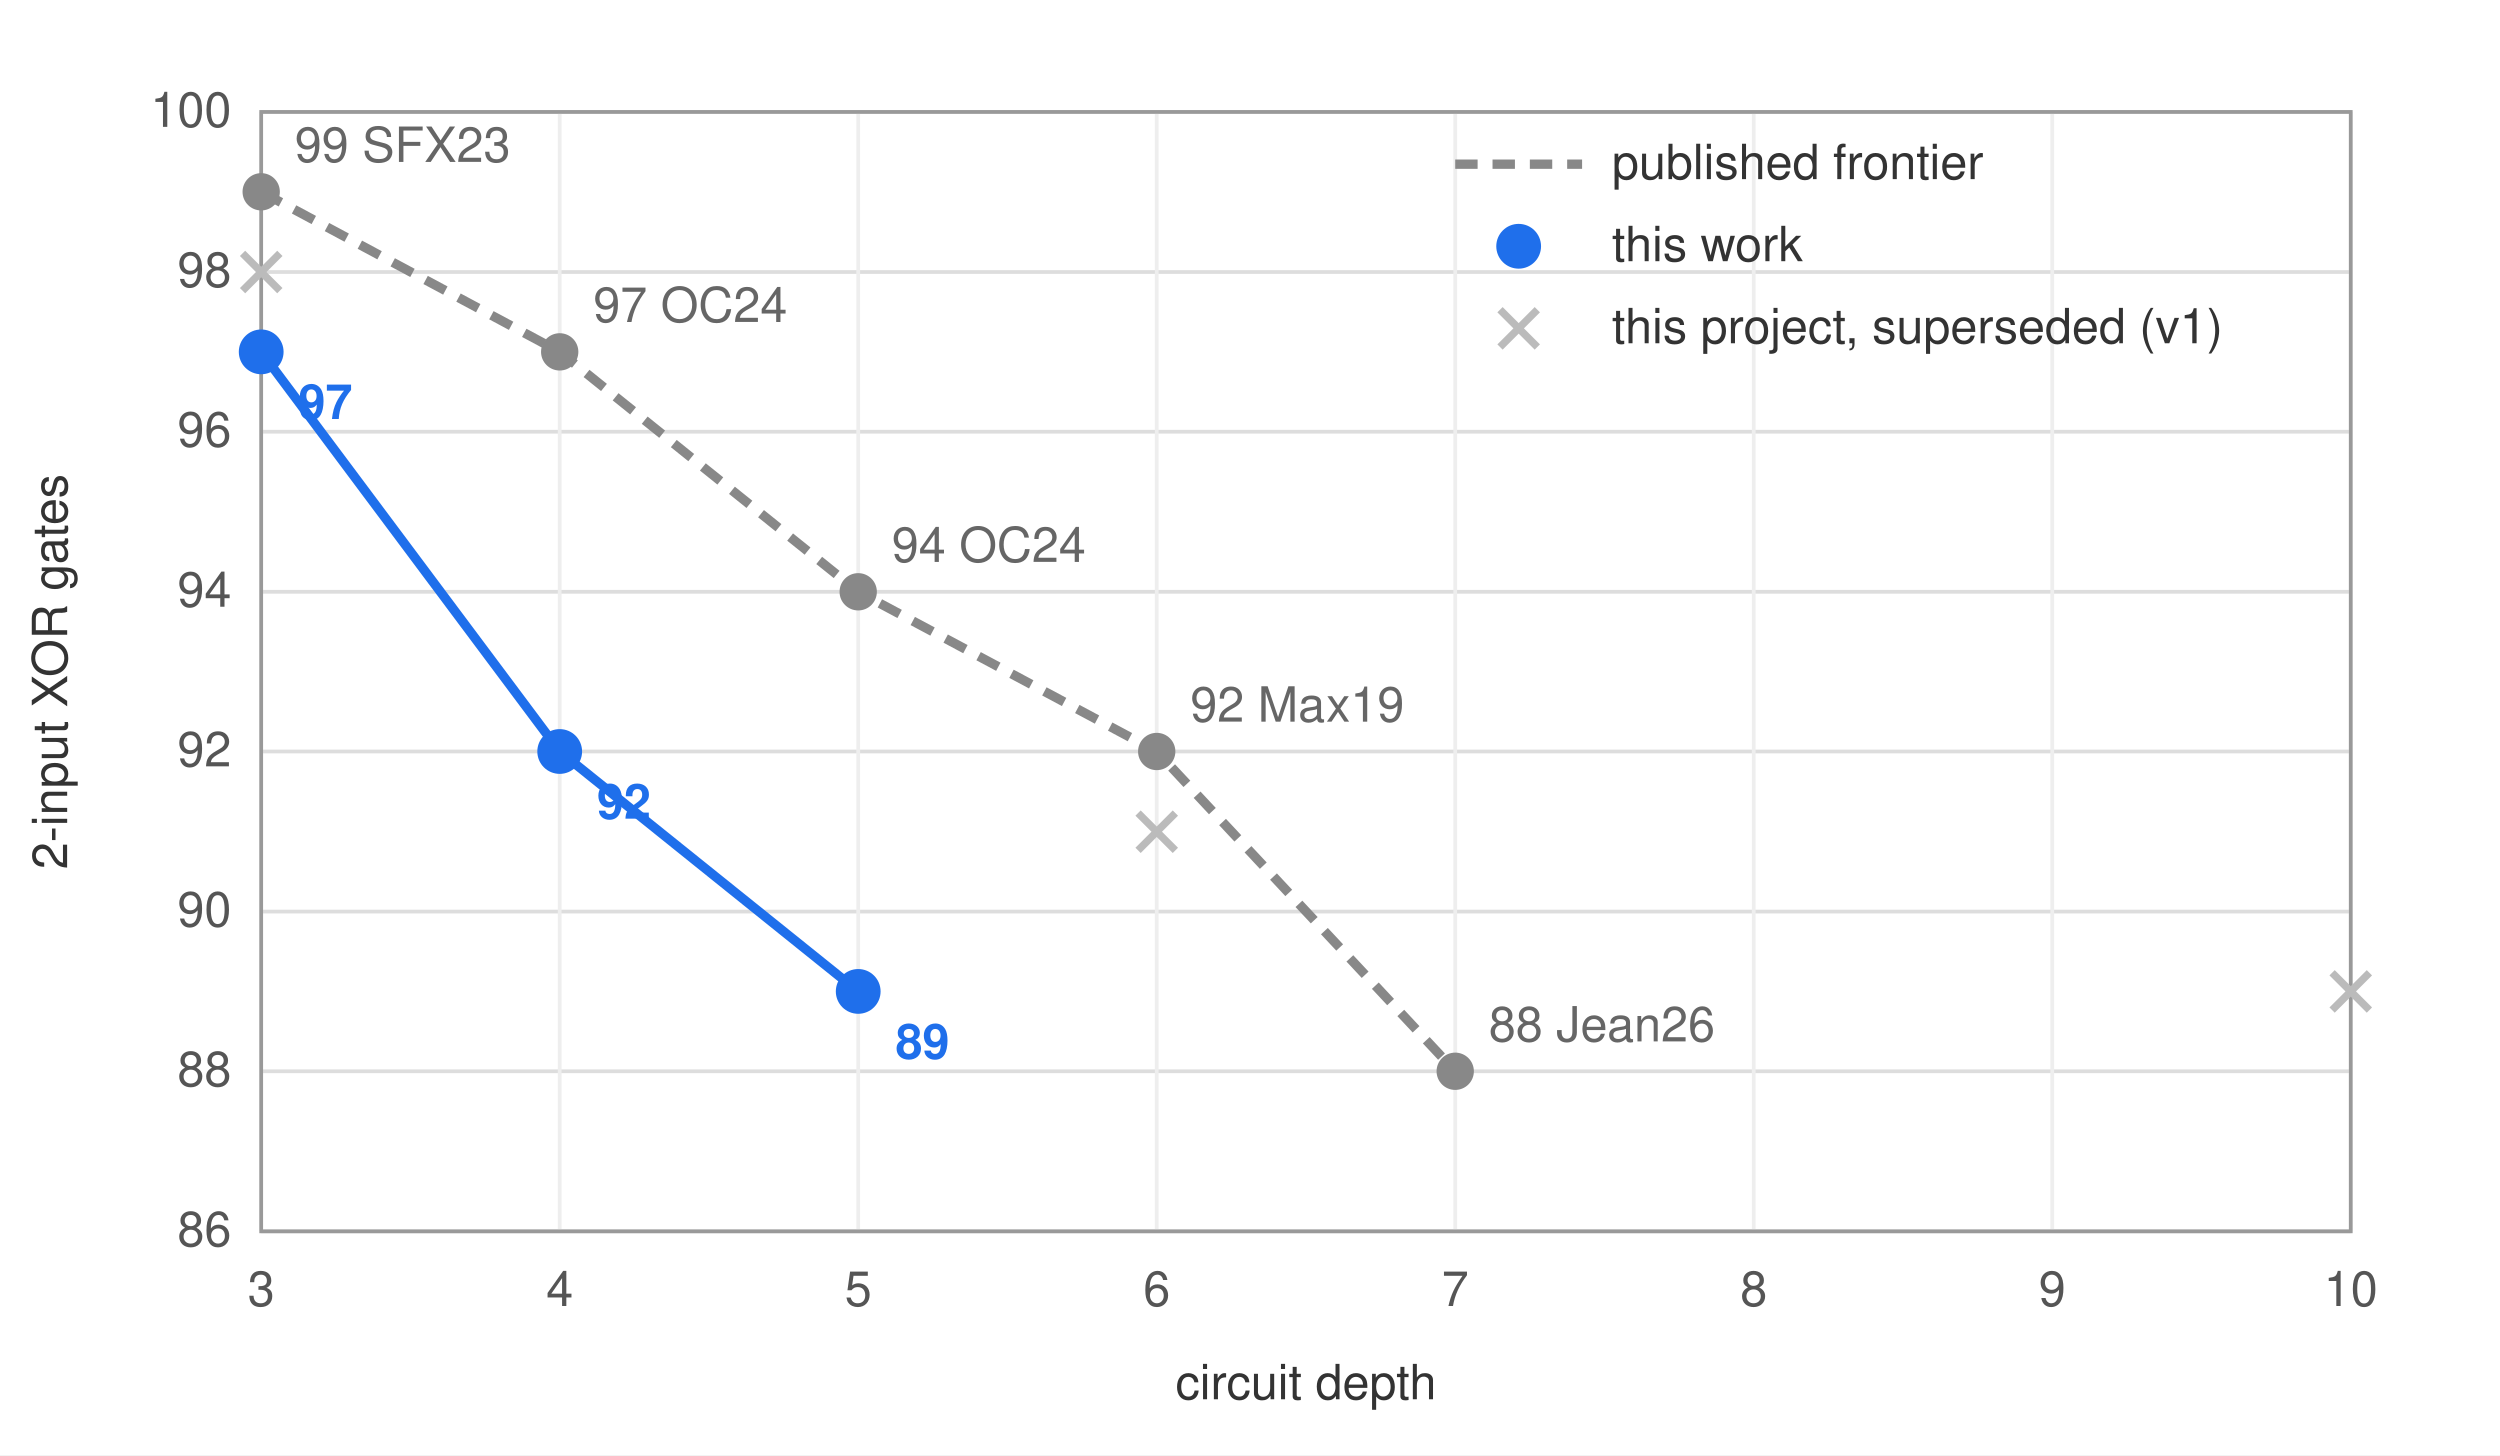
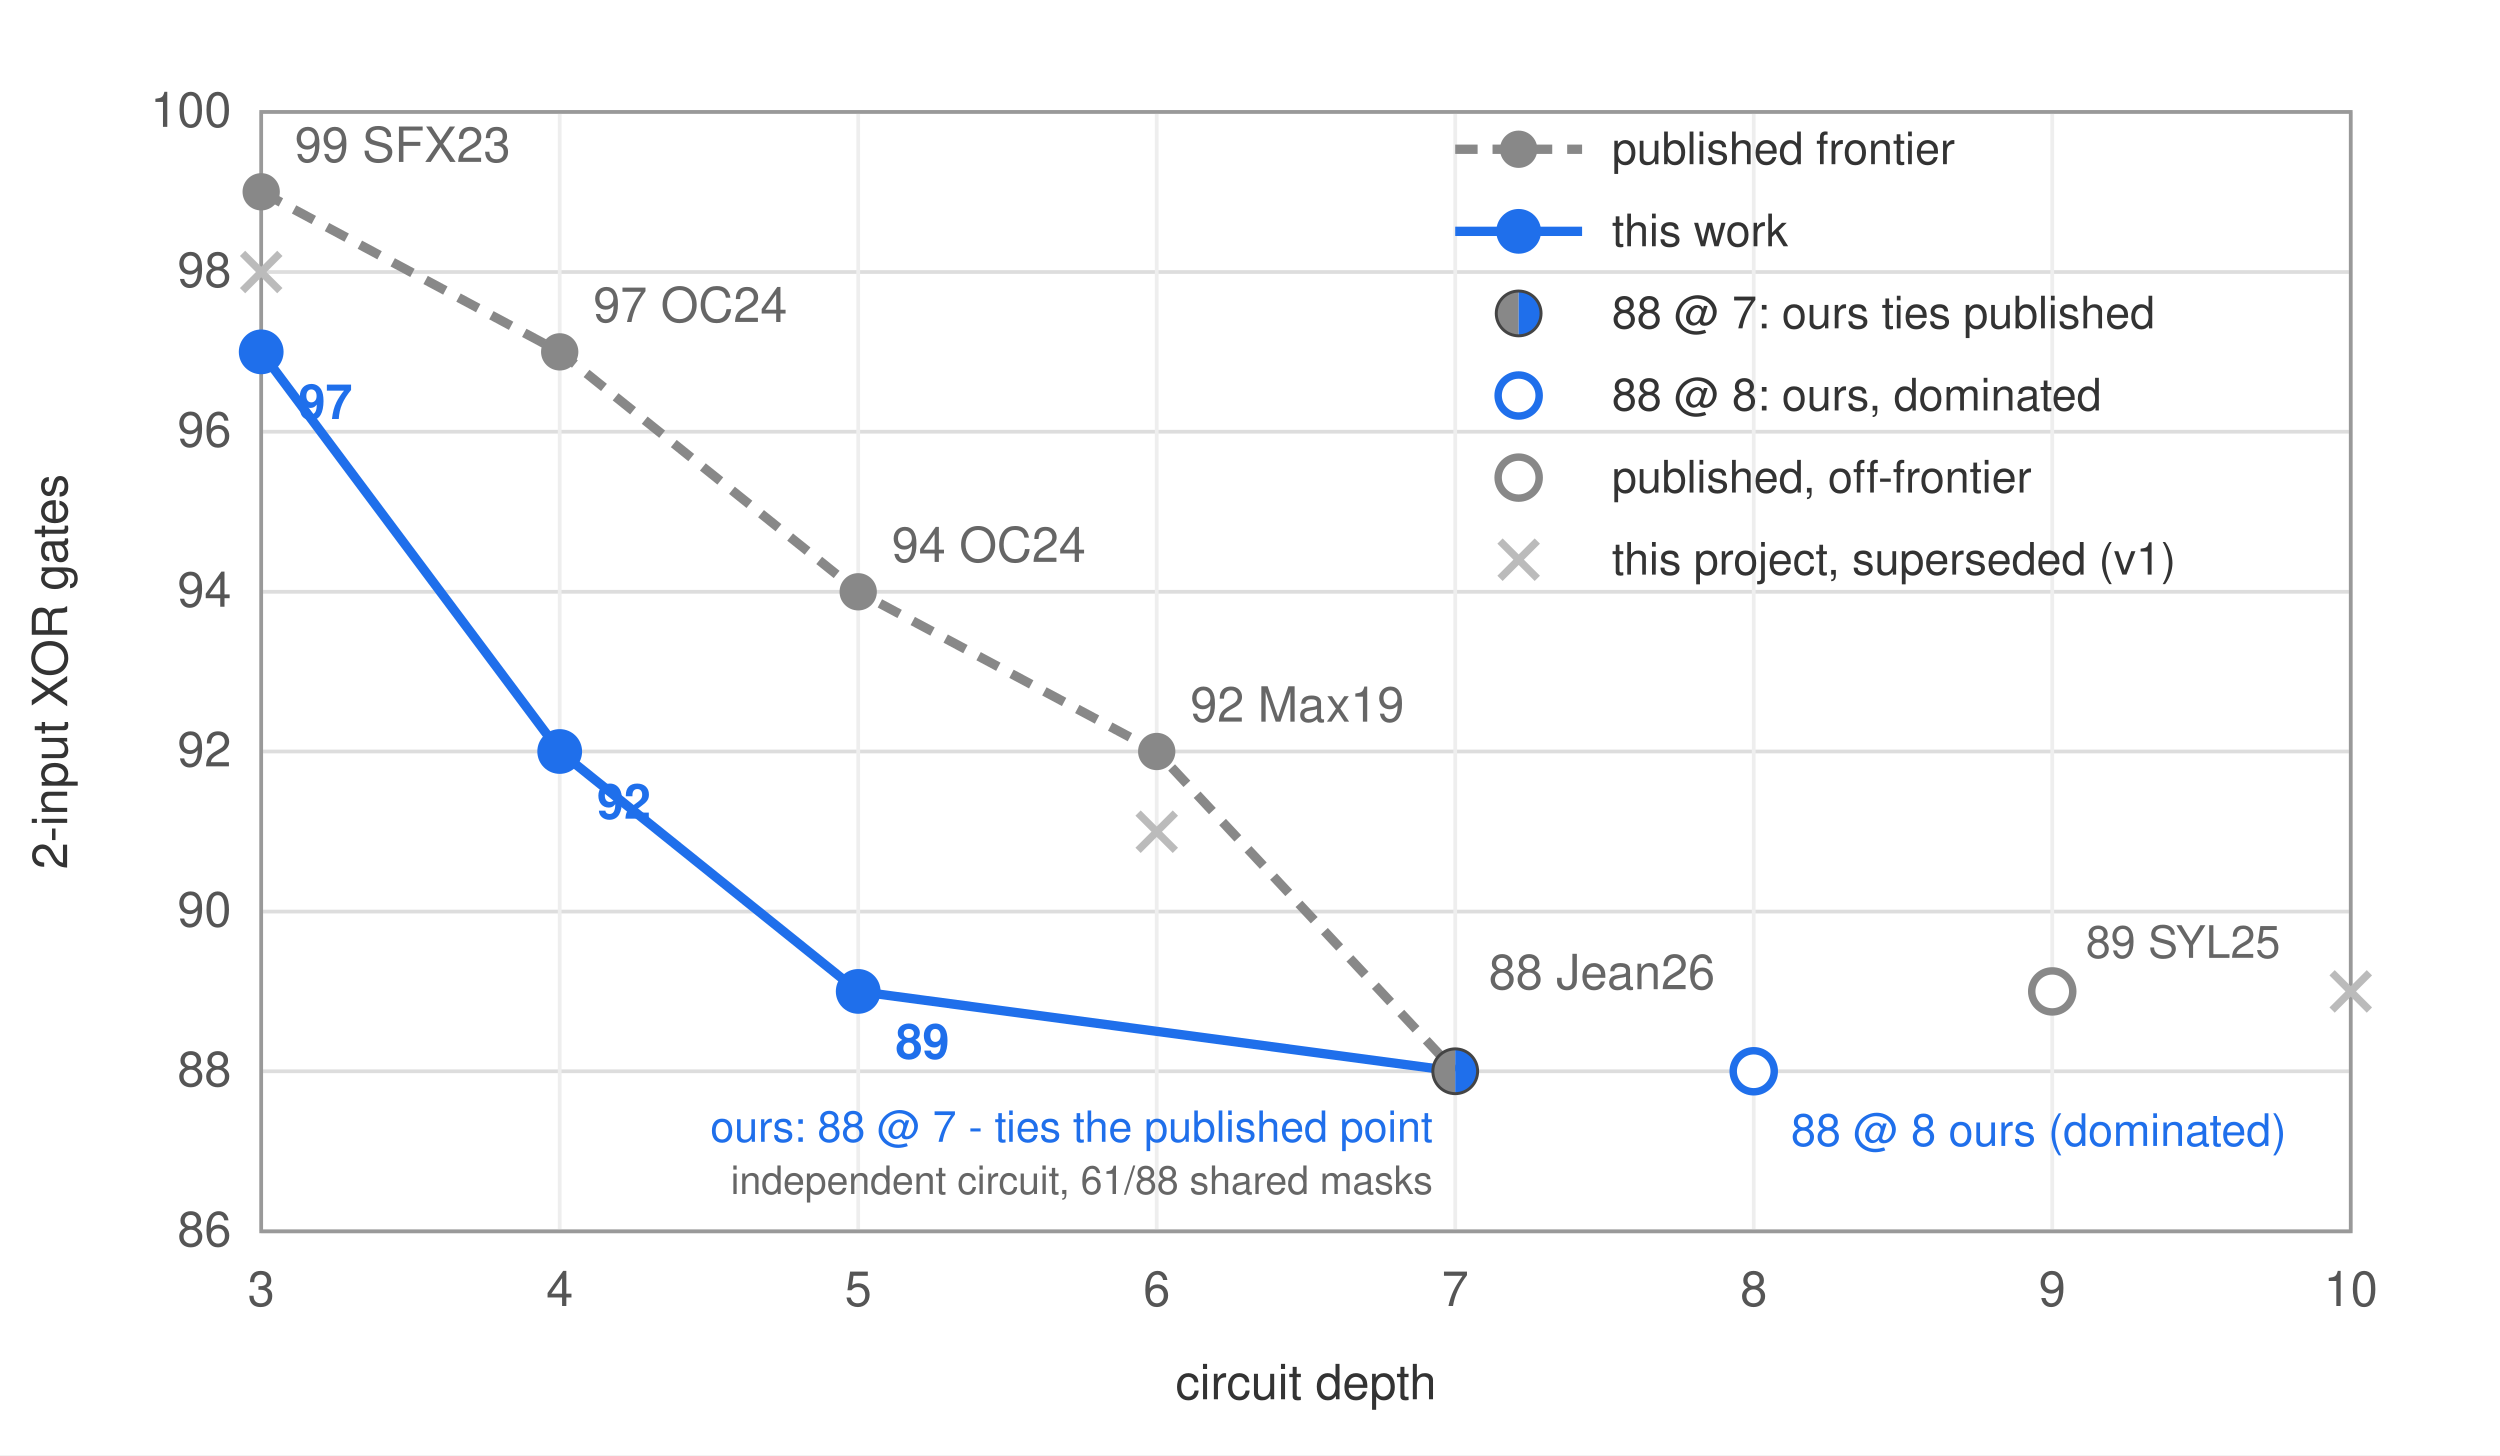
- <svg xmlns="http://www.w3.org/2000/svg" viewBox="0 0 670 390" font-family="Helvetica,Arial,sans-serif" font-size="13">
+ <svg xmlns="http://www.w3.org/2000/svg" viewBox="0 0 670 390" font-family="Helvetica,Arial,sans-serif" font-size="13" role="img" aria-labelledby="ftitle fdesc">
  <rect x="0" y="0" width="670" height="390" fill="white" />
  <line x1="70" y1="330.0" x2="630" y2="330.0" stroke="#dddddd" stroke-width="1" />
  <text x="62" y="334.0" text-anchor="end" fill="#555555">86</text>
  <line x1="70" y1="287.1" x2="630" y2="287.1" stroke="#dddddd" stroke-width="1" />
  <text x="62" y="291.1" text-anchor="end" fill="#555555">88</text>
  <line x1="70" y1="244.3" x2="630" y2="244.3" stroke="#dddddd" stroke-width="1" />
  <text x="62" y="248.3" text-anchor="end" fill="#555555">90</text>
  <line x1="70" y1="201.4" x2="630" y2="201.4" stroke="#dddddd" stroke-width="1" />
  <text x="62" y="205.4" text-anchor="end" fill="#555555">92</text>
  <line x1="70" y1="158.6" x2="630" y2="158.6" stroke="#dddddd" stroke-width="1" />
  <text x="62" y="162.6" text-anchor="end" fill="#555555">94</text>
  <line x1="70" y1="115.7" x2="630" y2="115.7" stroke="#dddddd" stroke-width="1" />
  <text x="62" y="119.7" text-anchor="end" fill="#555555">96</text>
  <line x1="70" y1="72.9" x2="630" y2="72.9" stroke="#dddddd" stroke-width="1" />
  <text x="62" y="76.9" text-anchor="end" fill="#555555">98</text>
  <line x1="70" y1="30.0" x2="630" y2="30.0" stroke="#dddddd" stroke-width="1" />
  <text x="62" y="34.0" text-anchor="end" fill="#555555">100</text>
  <line x1="70.0" y1="30" x2="70.0" y2="330" stroke="#eeeeee" stroke-width="1" />
  <text x="70.0" y="350" text-anchor="middle" fill="#555555">3</text>
  <line x1="150.0" y1="30" x2="150.0" y2="330" stroke="#eeeeee" stroke-width="1" />
  <text x="150.0" y="350" text-anchor="middle" fill="#555555">4</text>
  <line x1="230.0" y1="30" x2="230.0" y2="330" stroke="#eeeeee" stroke-width="1" />
  <text x="230.0" y="350" text-anchor="middle" fill="#555555">5</text>
  <line x1="310.0" y1="30" x2="310.0" y2="330" stroke="#eeeeee" stroke-width="1" />
  <text x="310.0" y="350" text-anchor="middle" fill="#555555">6</text>
  <line x1="390.0" y1="30" x2="390.0" y2="330" stroke="#eeeeee" stroke-width="1" />
  <text x="390.0" y="350" text-anchor="middle" fill="#555555">7</text>
  <line x1="470.0" y1="30" x2="470.0" y2="330" stroke="#eeeeee" stroke-width="1" />
  <text x="470.0" y="350" text-anchor="middle" fill="#555555">8</text>
  <line x1="550.0" y1="30" x2="550.0" y2="330" stroke="#eeeeee" stroke-width="1" />
  <text x="550.0" y="350" text-anchor="middle" fill="#555555">9</text>
  <line x1="630.0" y1="30" x2="630.0" y2="330" stroke="#eeeeee" stroke-width="1" />
  <text x="630.0" y="350" text-anchor="middle" fill="#555555">10</text>
  <rect x="70" y="30" width="560" height="300" fill="none" stroke="#999999" />
  <text x="350" y="375" text-anchor="middle" fill="#333333">circuit depth</text>
  <text x="18" y="180" text-anchor="middle" fill="#333333" transform="rotate(-90 18 180)">2-input XOR gates</text>
  <polyline points="70.0,51.4 150.0,94.3 230.0,158.6 310.0,201.4 390.0,287.1" fill="none" stroke="#888888" stroke-width="2.5" stroke-dasharray="6,4" />
  <circle cx="70.0" cy="51.4" r="5" fill="#888888" />
  <text x="79.0" y="43.4" fill="#666666">99 SFX23</text>
  <circle cx="150.0" cy="94.3" r="5" fill="#888888" />
  <text x="159.0" y="86.3" fill="#666666">97 OC24</text>
  <circle cx="230.0" cy="158.6" r="5" fill="#888888" />
  <text x="239.0" y="150.6" fill="#666666">94 OC24</text>
  <circle cx="310.0" cy="201.4" r="5" fill="#888888" />
  <text x="319.0" y="193.4" fill="#666666">92 Max19</text>
-   <circle cx="390.0" cy="287.1" r="5" fill="#888888" />
-   <text x="399.0" y="279.1" fill="#666666">88 Jean26</text>
+   <text x="399.0" y="265.1" fill="#666666">88 Jean26</text>
+   <circle cx="550.0" cy="265.7" r="5.5" fill="#ffffff" stroke="#888888" stroke-width="2" />
+   <text x="559.0" y="256.7" font-size="12" fill="#666666">89 SYL25</text>
  <path d="M65.0 67.9 L75.0 77.9 M65.0 77.9 L75.0 67.9" stroke="#bbbbbb" stroke-width="2" />
  <path d="M305.0 217.9 L315.0 227.9 M305.0 227.9 L315.0 217.9" stroke="#bbbbbb" stroke-width="2" />
  <path d="M625.0 260.7 L635.0 270.7 M625.0 270.7 L635.0 260.7" stroke="#bbbbbb" stroke-width="2" />
-   <polyline points="70.0,94.3 150.0,201.4 230.0,265.7" fill="none" stroke="#1f6feb" stroke-width="2.5" />
+   <polyline points="70.0,94.3 150.0,201.4 230.0,265.7 390.0,287.1" fill="none" stroke="#1f6feb" stroke-width="2.5" />
  <circle cx="70.0" cy="94.3" r="6" fill="#1f6feb" />
  <text x="80.0" y="112.3" font-weight="bold" fill="#1f6feb">97</text>
  <circle cx="150.0" cy="201.4" r="6" fill="#1f6feb" />
  <text x="160.0" y="219.4" font-weight="bold" fill="#1f6feb">92</text>
  <circle cx="230.0" cy="265.7" r="6" fill="#1f6feb" />
  <text x="240.0" y="283.7" font-weight="bold" fill="#1f6feb">89</text>
-   <line x1="390" y1="44" x2="424" y2="44" stroke="#888888" stroke-width="2.5" stroke-dasharray="6,4" />
-   <text x="432" y="48" fill="#333333">published frontier</text>
-   <circle cx="407" cy="66" r="6" fill="#1f6feb" />
-   <text x="432" y="70" fill="#333333">this work</text>
-   <path d="M402 83 L412 93 M402 93 L412 83" stroke="#bbbbbb" stroke-width="2" />
-   <text x="432" y="92" fill="#333333">this project, superseded (v1)</text>
+   <path d="M390.0 281.1 A6 6 0 0 0 390.0 293.1 Z" fill="#888888" />
+   <path d="M390.0 281.1 A6 6 0 0 1 390.0 293.1 Z" fill="#1f6feb" />
+   <circle cx="390.0" cy="287.1" r="6" fill="none" stroke="#444444" stroke-width="0.8" />
+   <text x="384.0" y="306" text-anchor="end" font-size="11.5" fill="#1f6feb">ours: 88 @ 7 - ties the published point</text>
+   <text x="384.0" y="320" text-anchor="end" font-size="10.5" fill="#666666">independent circuit, 61/88 shared masks</text>
+   <circle cx="470.0" cy="287.1" r="5.5" fill="#ffffff" stroke="#1f6feb" stroke-width="2" />
+   <text x="480.0" y="307.1" font-size="12" fill="#1f6feb">88 @ 8 ours (dominated)</text>
+   <line x1="390" y1="40" x2="424" y2="40" stroke="#888888" stroke-width="2.5" stroke-dasharray="6,4" />
+   <circle cx="407.0" cy="40.0" r="5" fill="#888888" />
+   <text x="432" y="44" font-size="12" fill="#333333">published frontier</text>
+   <line x1="390" y1="62" x2="424" y2="62" stroke="#1f6feb" stroke-width="2.5" />
+   <circle cx="407.0" cy="62.0" r="6" fill="#1f6feb" />
+   <text x="432" y="66" font-size="12" fill="#333333">this work</text>
+   <path d="M407.0 78.0 A6 6 0 0 0 407.0 90.0 Z" fill="#888888" />
+   <path d="M407.0 78.0 A6 6 0 0 1 407.0 90.0 Z" fill="#1f6feb" />
+   <circle cx="407.0" cy="84.0" r="6" fill="none" stroke="#444444" stroke-width="0.8" />
+   <text x="432" y="88" font-size="12" fill="#333333">88 @ 7: ours ties published</text>
+   <circle cx="407" cy="106" r="5.5" fill="#ffffff" stroke="#1f6feb" stroke-width="2" />
+   <text x="432" y="110" font-size="12" fill="#333333">88 @ 8: ours, dominated</text>
+   <circle cx="407" cy="128" r="5.5" fill="#ffffff" stroke="#888888" stroke-width="2" />
+   <text x="432" y="132" font-size="12" fill="#333333">published, off-frontier</text>
+   <path d="M402.0 145.0 L412.0 155.0 M402.0 155.0 L412.0 145.0" stroke="#bbbbbb" stroke-width="2" />
+   <text x="432" y="154" font-size="12" fill="#333333">this project, superseded (v1)</text>
</svg>
